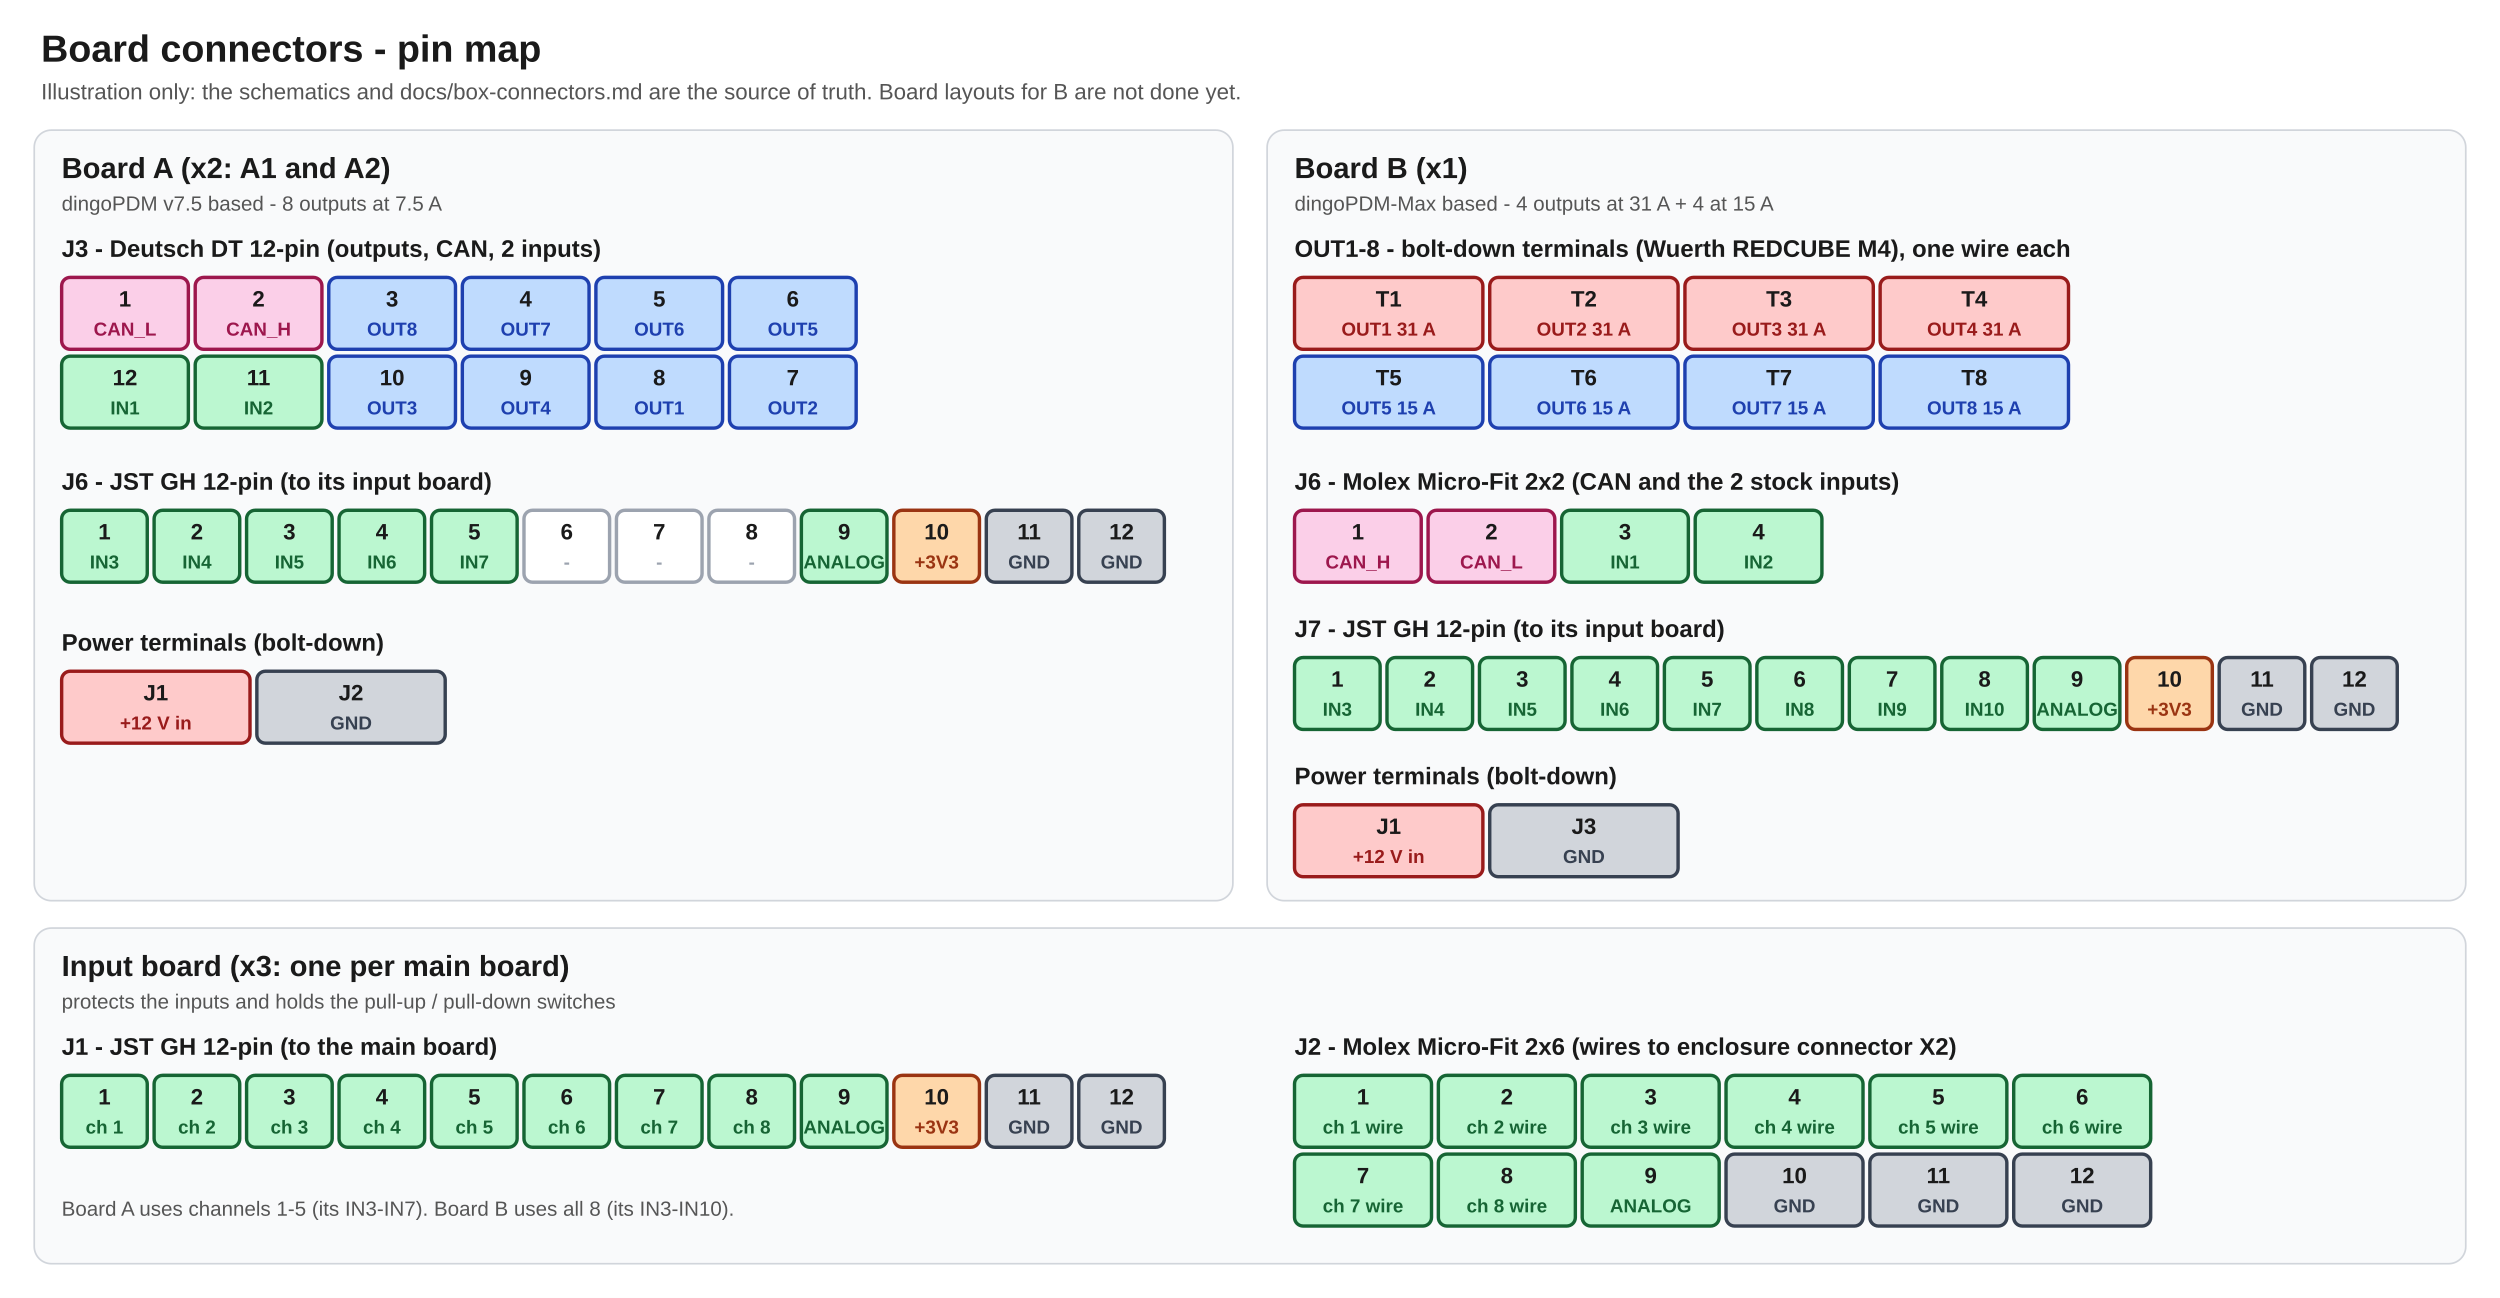
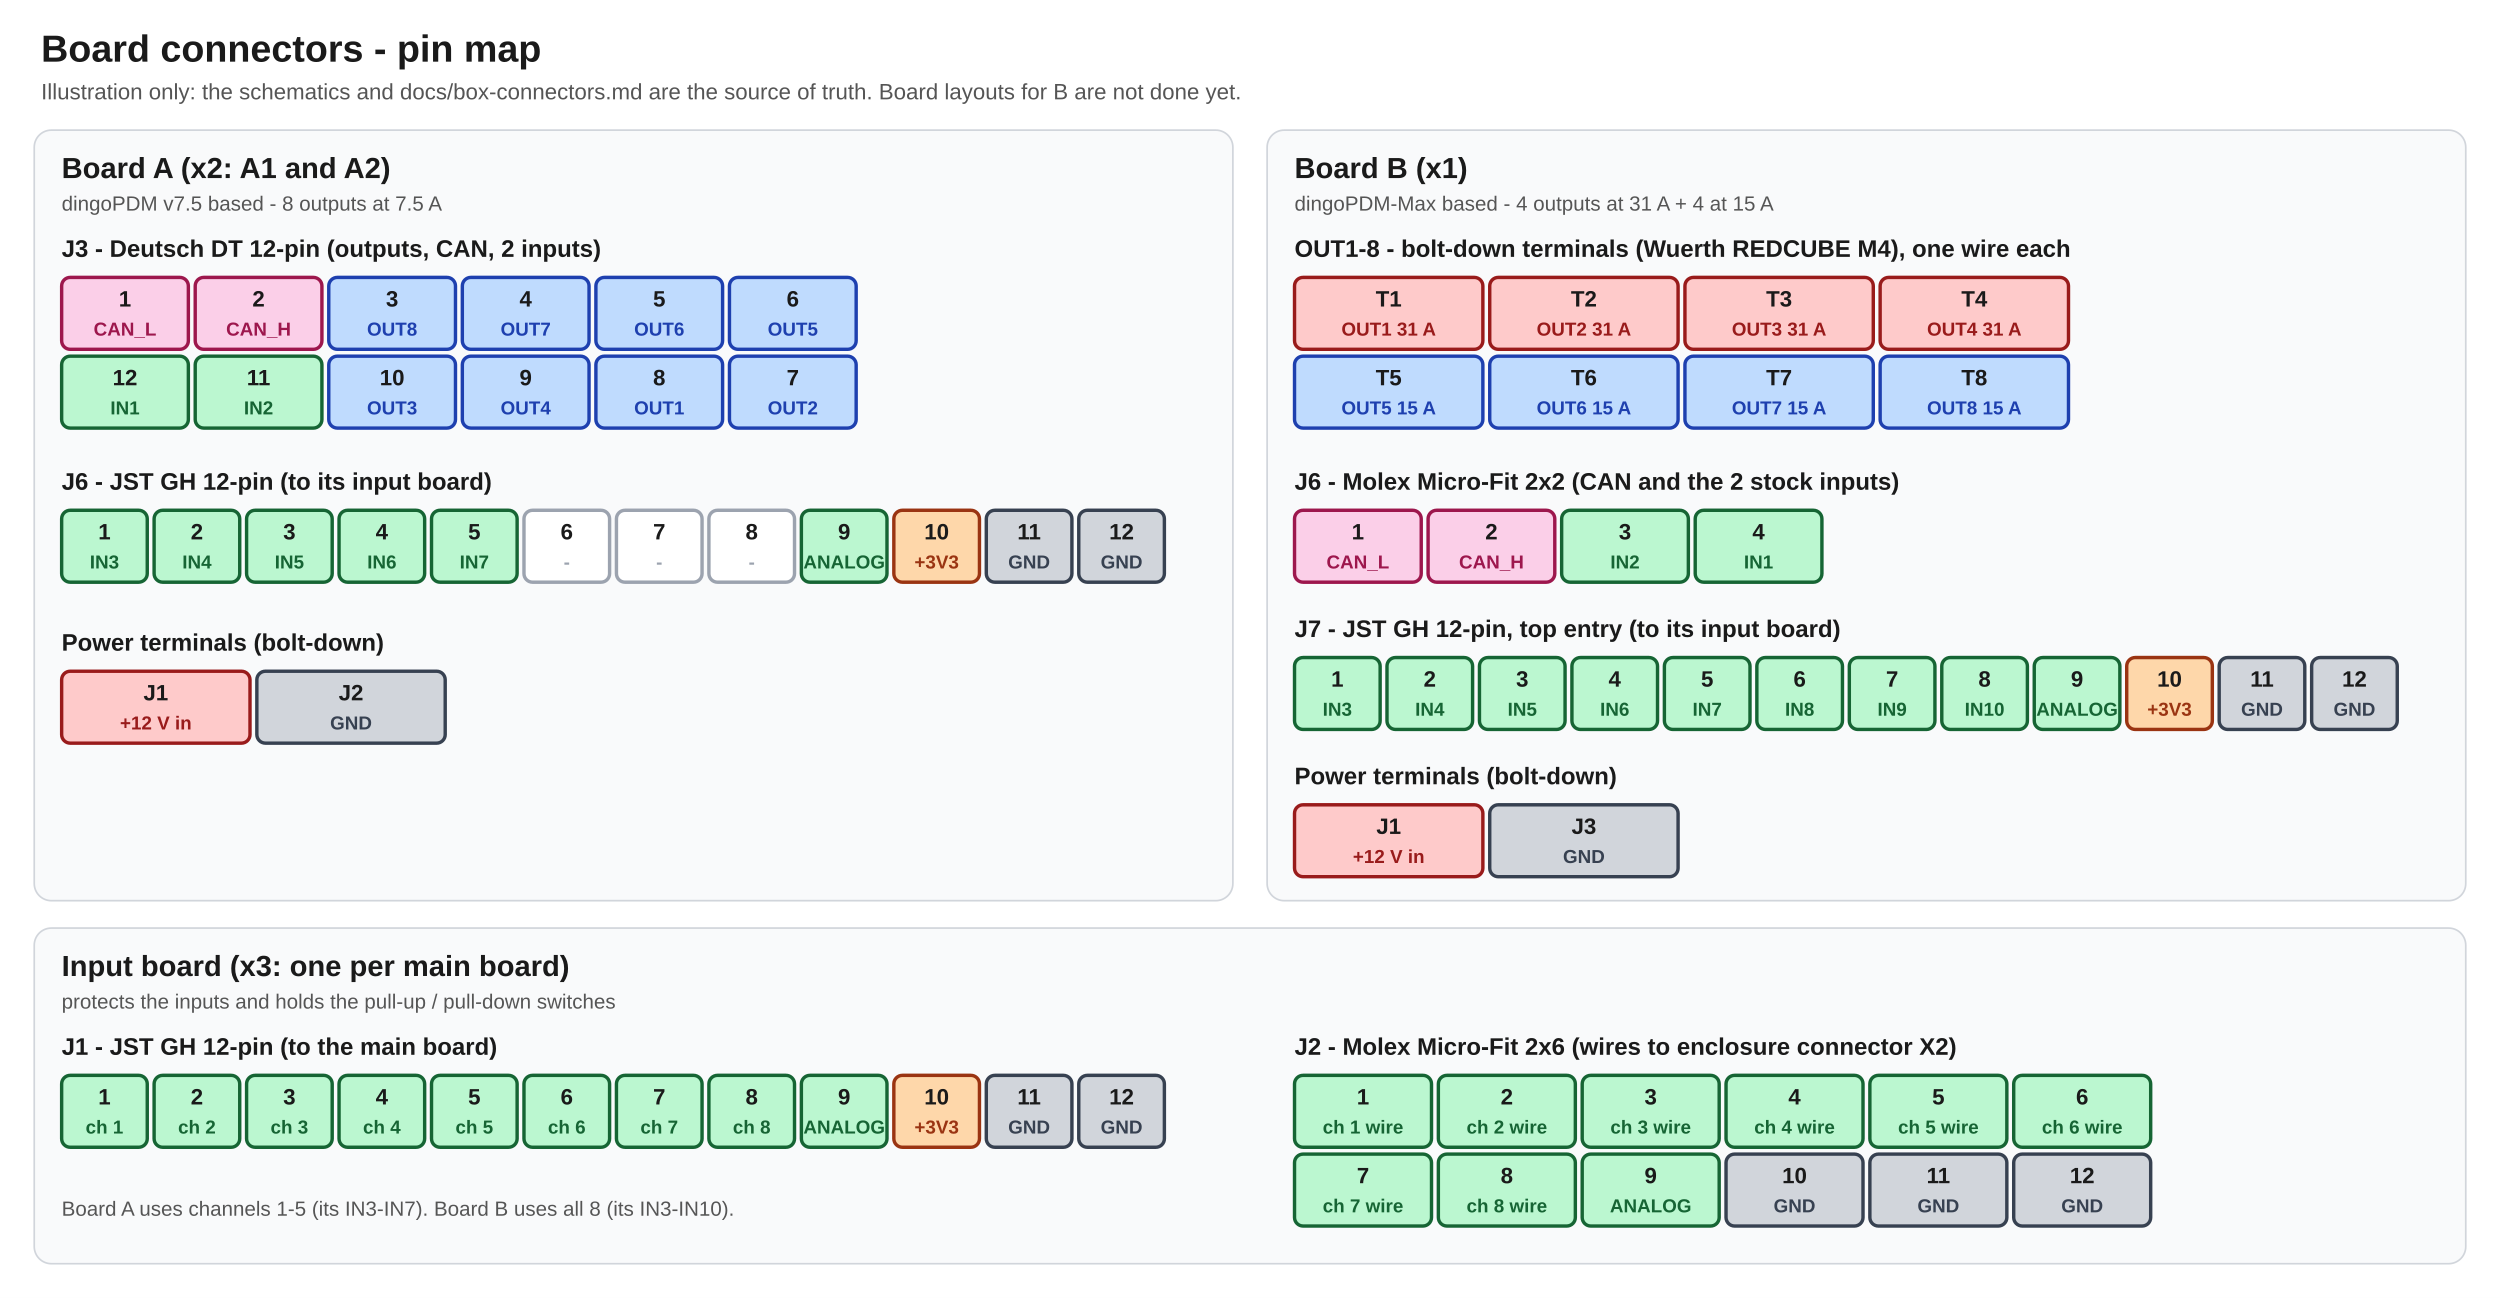
<svg xmlns="http://www.w3.org/2000/svg" viewBox="0 0 1460 758" font-family="Segoe UI, Arial, sans-serif">
  <rect width="1460" height="758" fill="#fff" />
  <text x="24" y="36" font-size="22" font-weight="700" fill="#1a1a1a" text-anchor="start">Board connectors - pin map</text>
  <text x="24" y="58" font-size="13" font-weight="400" fill="#555" text-anchor="start">Illustration only: the schematics and docs/box-connectors.md are the source of truth. Board layouts for B are not done yet.</text>
  <rect x="20" y="76" width="700" height="450" rx="10" fill="#f9fafb" stroke="#d1d5db" />
  <text x="36" y="104" font-size="17" font-weight="700" fill="#1a1a1a" text-anchor="start">Board A (x2: A1 and A2)</text>
  <text x="36" y="123" font-size="12" font-weight="400" fill="#555" text-anchor="start">dingoPDM v7.5 based - 8 outputs at 7.5 A</text>
  <text x="36" y="150" font-size="14" font-weight="700" fill="#1a1a1a" text-anchor="start">J3 - Deutsch DT 12-pin (outputs, CAN, 2 inputs)</text>
  <rect x="36" y="162" width="74" height="42" rx="5" fill="#fbcfe8" stroke="#9d174d" stroke-width="2" />
  <text x="73.0" y="179" font-size="13" font-weight="700" fill="#1a1a1a" text-anchor="middle">1</text>
  <text x="73.0" y="196" font-size="11" font-weight="600" fill="#9d174d" text-anchor="middle">CAN_L</text>
  <rect x="114" y="162" width="74" height="42" rx="5" fill="#fbcfe8" stroke="#9d174d" stroke-width="2" />
  <text x="151.0" y="179" font-size="13" font-weight="700" fill="#1a1a1a" text-anchor="middle">2</text>
  <text x="151.0" y="196" font-size="11" font-weight="600" fill="#9d174d" text-anchor="middle">CAN_H</text>
  <rect x="192" y="162" width="74" height="42" rx="5" fill="#bfdbfe" stroke="#1e40af" stroke-width="2" />
  <text x="229.0" y="179" font-size="13" font-weight="700" fill="#1a1a1a" text-anchor="middle">3</text>
  <text x="229.0" y="196" font-size="11" font-weight="600" fill="#1e40af" text-anchor="middle">OUT8</text>
  <rect x="270" y="162" width="74" height="42" rx="5" fill="#bfdbfe" stroke="#1e40af" stroke-width="2" />
  <text x="307.0" y="179" font-size="13" font-weight="700" fill="#1a1a1a" text-anchor="middle">4</text>
  <text x="307.0" y="196" font-size="11" font-weight="600" fill="#1e40af" text-anchor="middle">OUT7</text>
  <rect x="348" y="162" width="74" height="42" rx="5" fill="#bfdbfe" stroke="#1e40af" stroke-width="2" />
  <text x="385.0" y="179" font-size="13" font-weight="700" fill="#1a1a1a" text-anchor="middle">5</text>
  <text x="385.0" y="196" font-size="11" font-weight="600" fill="#1e40af" text-anchor="middle">OUT6</text>
  <rect x="426" y="162" width="74" height="42" rx="5" fill="#bfdbfe" stroke="#1e40af" stroke-width="2" />
  <text x="463.0" y="179" font-size="13" font-weight="700" fill="#1a1a1a" text-anchor="middle">6</text>
  <text x="463.0" y="196" font-size="11" font-weight="600" fill="#1e40af" text-anchor="middle">OUT5</text>
  <rect x="36" y="208" width="74" height="42" rx="5" fill="#bbf7d0" stroke="#166534" stroke-width="2" />
  <text x="73.0" y="225" font-size="13" font-weight="700" fill="#1a1a1a" text-anchor="middle">12</text>
  <text x="73.0" y="242" font-size="11" font-weight="600" fill="#166534" text-anchor="middle">IN1</text>
  <rect x="114" y="208" width="74" height="42" rx="5" fill="#bbf7d0" stroke="#166534" stroke-width="2" />
  <text x="151.0" y="225" font-size="13" font-weight="700" fill="#1a1a1a" text-anchor="middle">11</text>
  <text x="151.0" y="242" font-size="11" font-weight="600" fill="#166534" text-anchor="middle">IN2</text>
  <rect x="192" y="208" width="74" height="42" rx="5" fill="#bfdbfe" stroke="#1e40af" stroke-width="2" />
  <text x="229.0" y="225" font-size="13" font-weight="700" fill="#1a1a1a" text-anchor="middle">10</text>
  <text x="229.0" y="242" font-size="11" font-weight="600" fill="#1e40af" text-anchor="middle">OUT3</text>
  <rect x="270" y="208" width="74" height="42" rx="5" fill="#bfdbfe" stroke="#1e40af" stroke-width="2" />
  <text x="307.0" y="225" font-size="13" font-weight="700" fill="#1a1a1a" text-anchor="middle">9</text>
  <text x="307.0" y="242" font-size="11" font-weight="600" fill="#1e40af" text-anchor="middle">OUT4</text>
  <rect x="348" y="208" width="74" height="42" rx="5" fill="#bfdbfe" stroke="#1e40af" stroke-width="2" />
  <text x="385.0" y="225" font-size="13" font-weight="700" fill="#1a1a1a" text-anchor="middle">8</text>
  <text x="385.0" y="242" font-size="11" font-weight="600" fill="#1e40af" text-anchor="middle">OUT1</text>
  <rect x="426" y="208" width="74" height="42" rx="5" fill="#bfdbfe" stroke="#1e40af" stroke-width="2" />
  <text x="463.0" y="225" font-size="13" font-weight="700" fill="#1a1a1a" text-anchor="middle">7</text>
  <text x="463.0" y="242" font-size="11" font-weight="600" fill="#1e40af" text-anchor="middle">OUT2</text>
  <text x="36" y="286" font-size="14" font-weight="700" fill="#1a1a1a" text-anchor="start">J6 - JST GH 12-pin (to its input board)</text>
  <rect x="36" y="298" width="50" height="42" rx="5" fill="#bbf7d0" stroke="#166534" stroke-width="2" />
  <text x="61.0" y="315" font-size="13" font-weight="700" fill="#1a1a1a" text-anchor="middle">1</text>
  <text x="61.0" y="332" font-size="11" font-weight="600" fill="#166534" text-anchor="middle">IN3</text>
  <rect x="90" y="298" width="50" height="42" rx="5" fill="#bbf7d0" stroke="#166534" stroke-width="2" />
  <text x="115.0" y="315" font-size="13" font-weight="700" fill="#1a1a1a" text-anchor="middle">2</text>
  <text x="115.0" y="332" font-size="11" font-weight="600" fill="#166534" text-anchor="middle">IN4</text>
  <rect x="144" y="298" width="50" height="42" rx="5" fill="#bbf7d0" stroke="#166534" stroke-width="2" />
  <text x="169.0" y="315" font-size="13" font-weight="700" fill="#1a1a1a" text-anchor="middle">3</text>
  <text x="169.0" y="332" font-size="11" font-weight="600" fill="#166534" text-anchor="middle">IN5</text>
  <rect x="198" y="298" width="50" height="42" rx="5" fill="#bbf7d0" stroke="#166534" stroke-width="2" />
  <text x="223.0" y="315" font-size="13" font-weight="700" fill="#1a1a1a" text-anchor="middle">4</text>
  <text x="223.0" y="332" font-size="11" font-weight="600" fill="#166534" text-anchor="middle">IN6</text>
  <rect x="252" y="298" width="50" height="42" rx="5" fill="#bbf7d0" stroke="#166534" stroke-width="2" />
  <text x="277.0" y="315" font-size="13" font-weight="700" fill="#1a1a1a" text-anchor="middle">5</text>
  <text x="277.0" y="332" font-size="11" font-weight="600" fill="#166534" text-anchor="middle">IN7</text>
  <rect x="306" y="298" width="50" height="42" rx="5" fill="#ffffff" stroke="#9ca3af" stroke-width="2" />
  <text x="331.0" y="315" font-size="13" font-weight="700" fill="#1a1a1a" text-anchor="middle">6</text>
  <text x="331.0" y="332" font-size="11" font-weight="600" fill="#9ca3af" text-anchor="middle">-</text>
  <rect x="360" y="298" width="50" height="42" rx="5" fill="#ffffff" stroke="#9ca3af" stroke-width="2" />
  <text x="385.0" y="315" font-size="13" font-weight="700" fill="#1a1a1a" text-anchor="middle">7</text>
  <text x="385.0" y="332" font-size="11" font-weight="600" fill="#9ca3af" text-anchor="middle">-</text>
  <rect x="414" y="298" width="50" height="42" rx="5" fill="#ffffff" stroke="#9ca3af" stroke-width="2" />
  <text x="439.0" y="315" font-size="13" font-weight="700" fill="#1a1a1a" text-anchor="middle">8</text>
  <text x="439.0" y="332" font-size="11" font-weight="600" fill="#9ca3af" text-anchor="middle">-</text>
  <rect x="468" y="298" width="50" height="42" rx="5" fill="#bbf7d0" stroke="#166534" stroke-width="2" />
  <text x="493.0" y="315" font-size="13" font-weight="700" fill="#1a1a1a" text-anchor="middle">9</text>
  <text x="493.0" y="332" font-size="11" font-weight="600" fill="#166534" text-anchor="middle">ANALOG</text>
  <rect x="522" y="298" width="50" height="42" rx="5" fill="#fed7aa" stroke="#9a3412" stroke-width="2" />
  <text x="547.0" y="315" font-size="13" font-weight="700" fill="#1a1a1a" text-anchor="middle">10</text>
  <text x="547.0" y="332" font-size="11" font-weight="600" fill="#9a3412" text-anchor="middle">+3V3</text>
  <rect x="576" y="298" width="50" height="42" rx="5" fill="#d1d5db" stroke="#374151" stroke-width="2" />
  <text x="601.0" y="315" font-size="13" font-weight="700" fill="#1a1a1a" text-anchor="middle">11</text>
  <text x="601.0" y="332" font-size="11" font-weight="600" fill="#374151" text-anchor="middle">GND</text>
  <rect x="630" y="298" width="50" height="42" rx="5" fill="#d1d5db" stroke="#374151" stroke-width="2" />
  <text x="655.0" y="315" font-size="13" font-weight="700" fill="#1a1a1a" text-anchor="middle">12</text>
  <text x="655.0" y="332" font-size="11" font-weight="600" fill="#374151" text-anchor="middle">GND</text>
  <text x="36" y="380" font-size="14" font-weight="700" fill="#1a1a1a" text-anchor="start">Power terminals (bolt-down)</text>
  <rect x="36" y="392" width="110" height="42" rx="5" fill="#fecaca" stroke="#991b1b" stroke-width="2" />
  <text x="91.0" y="409" font-size="13" font-weight="700" fill="#1a1a1a" text-anchor="middle">J1</text>
  <text x="91.0" y="426" font-size="11" font-weight="600" fill="#991b1b" text-anchor="middle">+12 V in</text>
  <rect x="150" y="392" width="110" height="42" rx="5" fill="#d1d5db" stroke="#374151" stroke-width="2" />
  <text x="205.0" y="409" font-size="13" font-weight="700" fill="#1a1a1a" text-anchor="middle">J2</text>
  <text x="205.0" y="426" font-size="11" font-weight="600" fill="#374151" text-anchor="middle">GND</text>
  <rect x="740" y="76" width="700" height="450" rx="10" fill="#f9fafb" stroke="#d1d5db" />
  <text x="756" y="104" font-size="17" font-weight="700" fill="#1a1a1a" text-anchor="start">Board B (x1)</text>
  <text x="756" y="123" font-size="12" font-weight="400" fill="#555" text-anchor="start">dingoPDM-Max based - 4 outputs at 31 A + 4 at 15 A</text>
  <text x="756" y="150" font-size="14" font-weight="700" fill="#1a1a1a" text-anchor="start">OUT1-8 - bolt-down terminals (Wuerth REDCUBE M4), one wire each</text>
  <rect x="756" y="162" width="110" height="42" rx="5" fill="#fecaca" stroke="#991b1b" stroke-width="2" />
  <text x="811.0" y="179" font-size="13" font-weight="700" fill="#1a1a1a" text-anchor="middle">T1</text>
  <text x="811.0" y="196" font-size="11" font-weight="600" fill="#991b1b" text-anchor="middle">OUT1 31 A</text>
  <rect x="870" y="162" width="110" height="42" rx="5" fill="#fecaca" stroke="#991b1b" stroke-width="2" />
  <text x="925.0" y="179" font-size="13" font-weight="700" fill="#1a1a1a" text-anchor="middle">T2</text>
  <text x="925.0" y="196" font-size="11" font-weight="600" fill="#991b1b" text-anchor="middle">OUT2 31 A</text>
  <rect x="984" y="162" width="110" height="42" rx="5" fill="#fecaca" stroke="#991b1b" stroke-width="2" />
  <text x="1039.0" y="179" font-size="13" font-weight="700" fill="#1a1a1a" text-anchor="middle">T3</text>
  <text x="1039.0" y="196" font-size="11" font-weight="600" fill="#991b1b" text-anchor="middle">OUT3 31 A</text>
  <rect x="1098" y="162" width="110" height="42" rx="5" fill="#fecaca" stroke="#991b1b" stroke-width="2" />
  <text x="1153.0" y="179" font-size="13" font-weight="700" fill="#1a1a1a" text-anchor="middle">T4</text>
  <text x="1153.0" y="196" font-size="11" font-weight="600" fill="#991b1b" text-anchor="middle">OUT4 31 A</text>
  <rect x="756" y="208" width="110" height="42" rx="5" fill="#bfdbfe" stroke="#1e40af" stroke-width="2" />
  <text x="811.0" y="225" font-size="13" font-weight="700" fill="#1a1a1a" text-anchor="middle">T5</text>
  <text x="811.0" y="242" font-size="11" font-weight="600" fill="#1e40af" text-anchor="middle">OUT5 15 A</text>
  <rect x="870" y="208" width="110" height="42" rx="5" fill="#bfdbfe" stroke="#1e40af" stroke-width="2" />
  <text x="925.0" y="225" font-size="13" font-weight="700" fill="#1a1a1a" text-anchor="middle">T6</text>
  <text x="925.0" y="242" font-size="11" font-weight="600" fill="#1e40af" text-anchor="middle">OUT6 15 A</text>
  <rect x="984" y="208" width="110" height="42" rx="5" fill="#bfdbfe" stroke="#1e40af" stroke-width="2" />
  <text x="1039.0" y="225" font-size="13" font-weight="700" fill="#1a1a1a" text-anchor="middle">T7</text>
  <text x="1039.0" y="242" font-size="11" font-weight="600" fill="#1e40af" text-anchor="middle">OUT7 15 A</text>
  <rect x="1098" y="208" width="110" height="42" rx="5" fill="#bfdbfe" stroke="#1e40af" stroke-width="2" />
  <text x="1153.0" y="225" font-size="13" font-weight="700" fill="#1a1a1a" text-anchor="middle">T8</text>
  <text x="1153.0" y="242" font-size="11" font-weight="600" fill="#1e40af" text-anchor="middle">OUT8 15 A</text>
  <text x="756" y="286" font-size="14" font-weight="700" fill="#1a1a1a" text-anchor="start">J6 - Molex Micro-Fit 2x2 (CAN and the 2 stock inputs)</text>
  <rect x="756" y="298" width="74" height="42" rx="5" fill="#fbcfe8" stroke="#9d174d" stroke-width="2" />
  <text x="793.0" y="315" font-size="13" font-weight="700" fill="#1a1a1a" text-anchor="middle">1</text>
-   <text x="793.0" y="332" font-size="11" font-weight="600" fill="#9d174d" text-anchor="middle">CAN_H</text>
+   <text x="793.0" y="332" font-size="11" font-weight="600" fill="#9d174d" text-anchor="middle">CAN_L</text>
  <rect x="834" y="298" width="74" height="42" rx="5" fill="#fbcfe8" stroke="#9d174d" stroke-width="2" />
  <text x="871.0" y="315" font-size="13" font-weight="700" fill="#1a1a1a" text-anchor="middle">2</text>
-   <text x="871.0" y="332" font-size="11" font-weight="600" fill="#9d174d" text-anchor="middle">CAN_L</text>
+   <text x="871.0" y="332" font-size="11" font-weight="600" fill="#9d174d" text-anchor="middle">CAN_H</text>
  <rect x="912" y="298" width="74" height="42" rx="5" fill="#bbf7d0" stroke="#166534" stroke-width="2" />
  <text x="949.0" y="315" font-size="13" font-weight="700" fill="#1a1a1a" text-anchor="middle">3</text>
-   <text x="949.0" y="332" font-size="11" font-weight="600" fill="#166534" text-anchor="middle">IN1</text>
+   <text x="949.0" y="332" font-size="11" font-weight="600" fill="#166534" text-anchor="middle">IN2</text>
  <rect x="990" y="298" width="74" height="42" rx="5" fill="#bbf7d0" stroke="#166534" stroke-width="2" />
  <text x="1027.0" y="315" font-size="13" font-weight="700" fill="#1a1a1a" text-anchor="middle">4</text>
-   <text x="1027.0" y="332" font-size="11" font-weight="600" fill="#166534" text-anchor="middle">IN2</text>
-   <text x="756" y="372" font-size="14" font-weight="700" fill="#1a1a1a" text-anchor="start">J7 - JST GH 12-pin (to its input board)</text>
+   <text x="1027.0" y="332" font-size="11" font-weight="600" fill="#166534" text-anchor="middle">IN1</text>
+   <text x="756" y="372" font-size="14" font-weight="700" fill="#1a1a1a" text-anchor="start">J7 - JST GH 12-pin, top entry (to its input board)</text>
  <rect x="756" y="384" width="50" height="42" rx="5" fill="#bbf7d0" stroke="#166534" stroke-width="2" />
  <text x="781.0" y="401" font-size="13" font-weight="700" fill="#1a1a1a" text-anchor="middle">1</text>
  <text x="781.0" y="418" font-size="11" font-weight="600" fill="#166534" text-anchor="middle">IN3</text>
  <rect x="810" y="384" width="50" height="42" rx="5" fill="#bbf7d0" stroke="#166534" stroke-width="2" />
  <text x="835.0" y="401" font-size="13" font-weight="700" fill="#1a1a1a" text-anchor="middle">2</text>
  <text x="835.0" y="418" font-size="11" font-weight="600" fill="#166534" text-anchor="middle">IN4</text>
  <rect x="864" y="384" width="50" height="42" rx="5" fill="#bbf7d0" stroke="#166534" stroke-width="2" />
  <text x="889.0" y="401" font-size="13" font-weight="700" fill="#1a1a1a" text-anchor="middle">3</text>
  <text x="889.0" y="418" font-size="11" font-weight="600" fill="#166534" text-anchor="middle">IN5</text>
  <rect x="918" y="384" width="50" height="42" rx="5" fill="#bbf7d0" stroke="#166534" stroke-width="2" />
  <text x="943.0" y="401" font-size="13" font-weight="700" fill="#1a1a1a" text-anchor="middle">4</text>
  <text x="943.0" y="418" font-size="11" font-weight="600" fill="#166534" text-anchor="middle">IN6</text>
  <rect x="972" y="384" width="50" height="42" rx="5" fill="#bbf7d0" stroke="#166534" stroke-width="2" />
  <text x="997.0" y="401" font-size="13" font-weight="700" fill="#1a1a1a" text-anchor="middle">5</text>
  <text x="997.0" y="418" font-size="11" font-weight="600" fill="#166534" text-anchor="middle">IN7</text>
  <rect x="1026" y="384" width="50" height="42" rx="5" fill="#bbf7d0" stroke="#166534" stroke-width="2" />
  <text x="1051.0" y="401" font-size="13" font-weight="700" fill="#1a1a1a" text-anchor="middle">6</text>
  <text x="1051.0" y="418" font-size="11" font-weight="600" fill="#166534" text-anchor="middle">IN8</text>
  <rect x="1080" y="384" width="50" height="42" rx="5" fill="#bbf7d0" stroke="#166534" stroke-width="2" />
  <text x="1105.0" y="401" font-size="13" font-weight="700" fill="#1a1a1a" text-anchor="middle">7</text>
  <text x="1105.0" y="418" font-size="11" font-weight="600" fill="#166534" text-anchor="middle">IN9</text>
  <rect x="1134" y="384" width="50" height="42" rx="5" fill="#bbf7d0" stroke="#166534" stroke-width="2" />
  <text x="1159.0" y="401" font-size="13" font-weight="700" fill="#1a1a1a" text-anchor="middle">8</text>
  <text x="1159.0" y="418" font-size="11" font-weight="600" fill="#166534" text-anchor="middle">IN10</text>
  <rect x="1188" y="384" width="50" height="42" rx="5" fill="#bbf7d0" stroke="#166534" stroke-width="2" />
  <text x="1213.0" y="401" font-size="13" font-weight="700" fill="#1a1a1a" text-anchor="middle">9</text>
  <text x="1213.0" y="418" font-size="11" font-weight="600" fill="#166534" text-anchor="middle">ANALOG</text>
  <rect x="1242" y="384" width="50" height="42" rx="5" fill="#fed7aa" stroke="#9a3412" stroke-width="2" />
  <text x="1267.0" y="401" font-size="13" font-weight="700" fill="#1a1a1a" text-anchor="middle">10</text>
  <text x="1267.0" y="418" font-size="11" font-weight="600" fill="#9a3412" text-anchor="middle">+3V3</text>
  <rect x="1296" y="384" width="50" height="42" rx="5" fill="#d1d5db" stroke="#374151" stroke-width="2" />
  <text x="1321.0" y="401" font-size="13" font-weight="700" fill="#1a1a1a" text-anchor="middle">11</text>
  <text x="1321.0" y="418" font-size="11" font-weight="600" fill="#374151" text-anchor="middle">GND</text>
  <rect x="1350" y="384" width="50" height="42" rx="5" fill="#d1d5db" stroke="#374151" stroke-width="2" />
  <text x="1375.0" y="401" font-size="13" font-weight="700" fill="#1a1a1a" text-anchor="middle">12</text>
  <text x="1375.0" y="418" font-size="11" font-weight="600" fill="#374151" text-anchor="middle">GND</text>
  <text x="756" y="458" font-size="14" font-weight="700" fill="#1a1a1a" text-anchor="start">Power terminals (bolt-down)</text>
  <rect x="756" y="470" width="110" height="42" rx="5" fill="#fecaca" stroke="#991b1b" stroke-width="2" />
  <text x="811.0" y="487" font-size="13" font-weight="700" fill="#1a1a1a" text-anchor="middle">J1</text>
  <text x="811.0" y="504" font-size="11" font-weight="600" fill="#991b1b" text-anchor="middle">+12 V in</text>
  <rect x="870" y="470" width="110" height="42" rx="5" fill="#d1d5db" stroke="#374151" stroke-width="2" />
  <text x="925.0" y="487" font-size="13" font-weight="700" fill="#1a1a1a" text-anchor="middle">J3</text>
  <text x="925.0" y="504" font-size="11" font-weight="600" fill="#374151" text-anchor="middle">GND</text>
  <rect x="20" y="542" width="1420" height="196" rx="10" fill="#f9fafb" stroke="#d1d5db" />
  <text x="36" y="570" font-size="17" font-weight="700" fill="#1a1a1a" text-anchor="start">Input board (x3: one per main board)</text>
  <text x="36" y="589" font-size="12" font-weight="400" fill="#555" text-anchor="start">protects the inputs and holds the pull-up / pull-down switches</text>
  <text x="36" y="616" font-size="14" font-weight="700" fill="#1a1a1a" text-anchor="start">J1 - JST GH 12-pin (to the main board)</text>
  <rect x="36" y="628" width="50" height="42" rx="5" fill="#bbf7d0" stroke="#166534" stroke-width="2" />
  <text x="61.0" y="645" font-size="13" font-weight="700" fill="#1a1a1a" text-anchor="middle">1</text>
  <text x="61.0" y="662" font-size="11" font-weight="600" fill="#166534" text-anchor="middle">ch 1</text>
  <rect x="90" y="628" width="50" height="42" rx="5" fill="#bbf7d0" stroke="#166534" stroke-width="2" />
  <text x="115.0" y="645" font-size="13" font-weight="700" fill="#1a1a1a" text-anchor="middle">2</text>
  <text x="115.0" y="662" font-size="11" font-weight="600" fill="#166534" text-anchor="middle">ch 2</text>
  <rect x="144" y="628" width="50" height="42" rx="5" fill="#bbf7d0" stroke="#166534" stroke-width="2" />
  <text x="169.0" y="645" font-size="13" font-weight="700" fill="#1a1a1a" text-anchor="middle">3</text>
  <text x="169.0" y="662" font-size="11" font-weight="600" fill="#166534" text-anchor="middle">ch 3</text>
  <rect x="198" y="628" width="50" height="42" rx="5" fill="#bbf7d0" stroke="#166534" stroke-width="2" />
  <text x="223.0" y="645" font-size="13" font-weight="700" fill="#1a1a1a" text-anchor="middle">4</text>
  <text x="223.0" y="662" font-size="11" font-weight="600" fill="#166534" text-anchor="middle">ch 4</text>
  <rect x="252" y="628" width="50" height="42" rx="5" fill="#bbf7d0" stroke="#166534" stroke-width="2" />
  <text x="277.0" y="645" font-size="13" font-weight="700" fill="#1a1a1a" text-anchor="middle">5</text>
  <text x="277.0" y="662" font-size="11" font-weight="600" fill="#166534" text-anchor="middle">ch 5</text>
  <rect x="306" y="628" width="50" height="42" rx="5" fill="#bbf7d0" stroke="#166534" stroke-width="2" />
  <text x="331.0" y="645" font-size="13" font-weight="700" fill="#1a1a1a" text-anchor="middle">6</text>
  <text x="331.0" y="662" font-size="11" font-weight="600" fill="#166534" text-anchor="middle">ch 6</text>
  <rect x="360" y="628" width="50" height="42" rx="5" fill="#bbf7d0" stroke="#166534" stroke-width="2" />
  <text x="385.0" y="645" font-size="13" font-weight="700" fill="#1a1a1a" text-anchor="middle">7</text>
  <text x="385.0" y="662" font-size="11" font-weight="600" fill="#166534" text-anchor="middle">ch 7</text>
  <rect x="414" y="628" width="50" height="42" rx="5" fill="#bbf7d0" stroke="#166534" stroke-width="2" />
  <text x="439.0" y="645" font-size="13" font-weight="700" fill="#1a1a1a" text-anchor="middle">8</text>
  <text x="439.0" y="662" font-size="11" font-weight="600" fill="#166534" text-anchor="middle">ch 8</text>
  <rect x="468" y="628" width="50" height="42" rx="5" fill="#bbf7d0" stroke="#166534" stroke-width="2" />
  <text x="493.0" y="645" font-size="13" font-weight="700" fill="#1a1a1a" text-anchor="middle">9</text>
  <text x="493.0" y="662" font-size="11" font-weight="600" fill="#166534" text-anchor="middle">ANALOG</text>
  <rect x="522" y="628" width="50" height="42" rx="5" fill="#fed7aa" stroke="#9a3412" stroke-width="2" />
  <text x="547.0" y="645" font-size="13" font-weight="700" fill="#1a1a1a" text-anchor="middle">10</text>
  <text x="547.0" y="662" font-size="11" font-weight="600" fill="#9a3412" text-anchor="middle">+3V3</text>
  <rect x="576" y="628" width="50" height="42" rx="5" fill="#d1d5db" stroke="#374151" stroke-width="2" />
  <text x="601.0" y="645" font-size="13" font-weight="700" fill="#1a1a1a" text-anchor="middle">11</text>
  <text x="601.0" y="662" font-size="11" font-weight="600" fill="#374151" text-anchor="middle">GND</text>
  <rect x="630" y="628" width="50" height="42" rx="5" fill="#d1d5db" stroke="#374151" stroke-width="2" />
  <text x="655.0" y="645" font-size="13" font-weight="700" fill="#1a1a1a" text-anchor="middle">12</text>
  <text x="655.0" y="662" font-size="11" font-weight="600" fill="#374151" text-anchor="middle">GND</text>
  <text x="756" y="616" font-size="14" font-weight="700" fill="#1a1a1a" text-anchor="start">J2 - Molex Micro-Fit 2x6 (wires to enclosure connector X2)</text>
  <rect x="756" y="628" width="80" height="42" rx="5" fill="#bbf7d0" stroke="#166534" stroke-width="2" />
  <text x="796.0" y="645" font-size="13" font-weight="700" fill="#1a1a1a" text-anchor="middle">1</text>
  <text x="796.0" y="662" font-size="11" font-weight="600" fill="#166534" text-anchor="middle">ch 1 wire</text>
  <rect x="840" y="628" width="80" height="42" rx="5" fill="#bbf7d0" stroke="#166534" stroke-width="2" />
  <text x="880.0" y="645" font-size="13" font-weight="700" fill="#1a1a1a" text-anchor="middle">2</text>
  <text x="880.0" y="662" font-size="11" font-weight="600" fill="#166534" text-anchor="middle">ch 2 wire</text>
  <rect x="924" y="628" width="80" height="42" rx="5" fill="#bbf7d0" stroke="#166534" stroke-width="2" />
  <text x="964.0" y="645" font-size="13" font-weight="700" fill="#1a1a1a" text-anchor="middle">3</text>
  <text x="964.0" y="662" font-size="11" font-weight="600" fill="#166534" text-anchor="middle">ch 3 wire</text>
  <rect x="1008" y="628" width="80" height="42" rx="5" fill="#bbf7d0" stroke="#166534" stroke-width="2" />
  <text x="1048.0" y="645" font-size="13" font-weight="700" fill="#1a1a1a" text-anchor="middle">4</text>
  <text x="1048.0" y="662" font-size="11" font-weight="600" fill="#166534" text-anchor="middle">ch 4 wire</text>
  <rect x="1092" y="628" width="80" height="42" rx="5" fill="#bbf7d0" stroke="#166534" stroke-width="2" />
  <text x="1132.0" y="645" font-size="13" font-weight="700" fill="#1a1a1a" text-anchor="middle">5</text>
  <text x="1132.0" y="662" font-size="11" font-weight="600" fill="#166534" text-anchor="middle">ch 5 wire</text>
  <rect x="1176" y="628" width="80" height="42" rx="5" fill="#bbf7d0" stroke="#166534" stroke-width="2" />
  <text x="1216.0" y="645" font-size="13" font-weight="700" fill="#1a1a1a" text-anchor="middle">6</text>
  <text x="1216.0" y="662" font-size="11" font-weight="600" fill="#166534" text-anchor="middle">ch 6 wire</text>
  <rect x="756" y="674" width="80" height="42" rx="5" fill="#bbf7d0" stroke="#166534" stroke-width="2" />
  <text x="796.0" y="691" font-size="13" font-weight="700" fill="#1a1a1a" text-anchor="middle">7</text>
  <text x="796.0" y="708" font-size="11" font-weight="600" fill="#166534" text-anchor="middle">ch 7 wire</text>
  <rect x="840" y="674" width="80" height="42" rx="5" fill="#bbf7d0" stroke="#166534" stroke-width="2" />
  <text x="880.0" y="691" font-size="13" font-weight="700" fill="#1a1a1a" text-anchor="middle">8</text>
  <text x="880.0" y="708" font-size="11" font-weight="600" fill="#166534" text-anchor="middle">ch 8 wire</text>
  <rect x="924" y="674" width="80" height="42" rx="5" fill="#bbf7d0" stroke="#166534" stroke-width="2" />
  <text x="964.0" y="691" font-size="13" font-weight="700" fill="#1a1a1a" text-anchor="middle">9</text>
  <text x="964.0" y="708" font-size="11" font-weight="600" fill="#166534" text-anchor="middle">ANALOG</text>
  <rect x="1008" y="674" width="80" height="42" rx="5" fill="#d1d5db" stroke="#374151" stroke-width="2" />
  <text x="1048.0" y="691" font-size="13" font-weight="700" fill="#1a1a1a" text-anchor="middle">10</text>
  <text x="1048.0" y="708" font-size="11" font-weight="600" fill="#374151" text-anchor="middle">GND</text>
  <rect x="1092" y="674" width="80" height="42" rx="5" fill="#d1d5db" stroke="#374151" stroke-width="2" />
  <text x="1132.0" y="691" font-size="13" font-weight="700" fill="#1a1a1a" text-anchor="middle">11</text>
  <text x="1132.0" y="708" font-size="11" font-weight="600" fill="#374151" text-anchor="middle">GND</text>
  <rect x="1176" y="674" width="80" height="42" rx="5" fill="#d1d5db" stroke="#374151" stroke-width="2" />
  <text x="1216.0" y="691" font-size="13" font-weight="700" fill="#1a1a1a" text-anchor="middle">12</text>
  <text x="1216.0" y="708" font-size="11" font-weight="600" fill="#374151" text-anchor="middle">GND</text>
  <text x="36" y="710" font-size="12" font-weight="400" fill="#555" text-anchor="start">Board A uses channels 1-5 (its IN3-IN7). Board B uses all 8 (its IN3-IN10).</text>
</svg>
